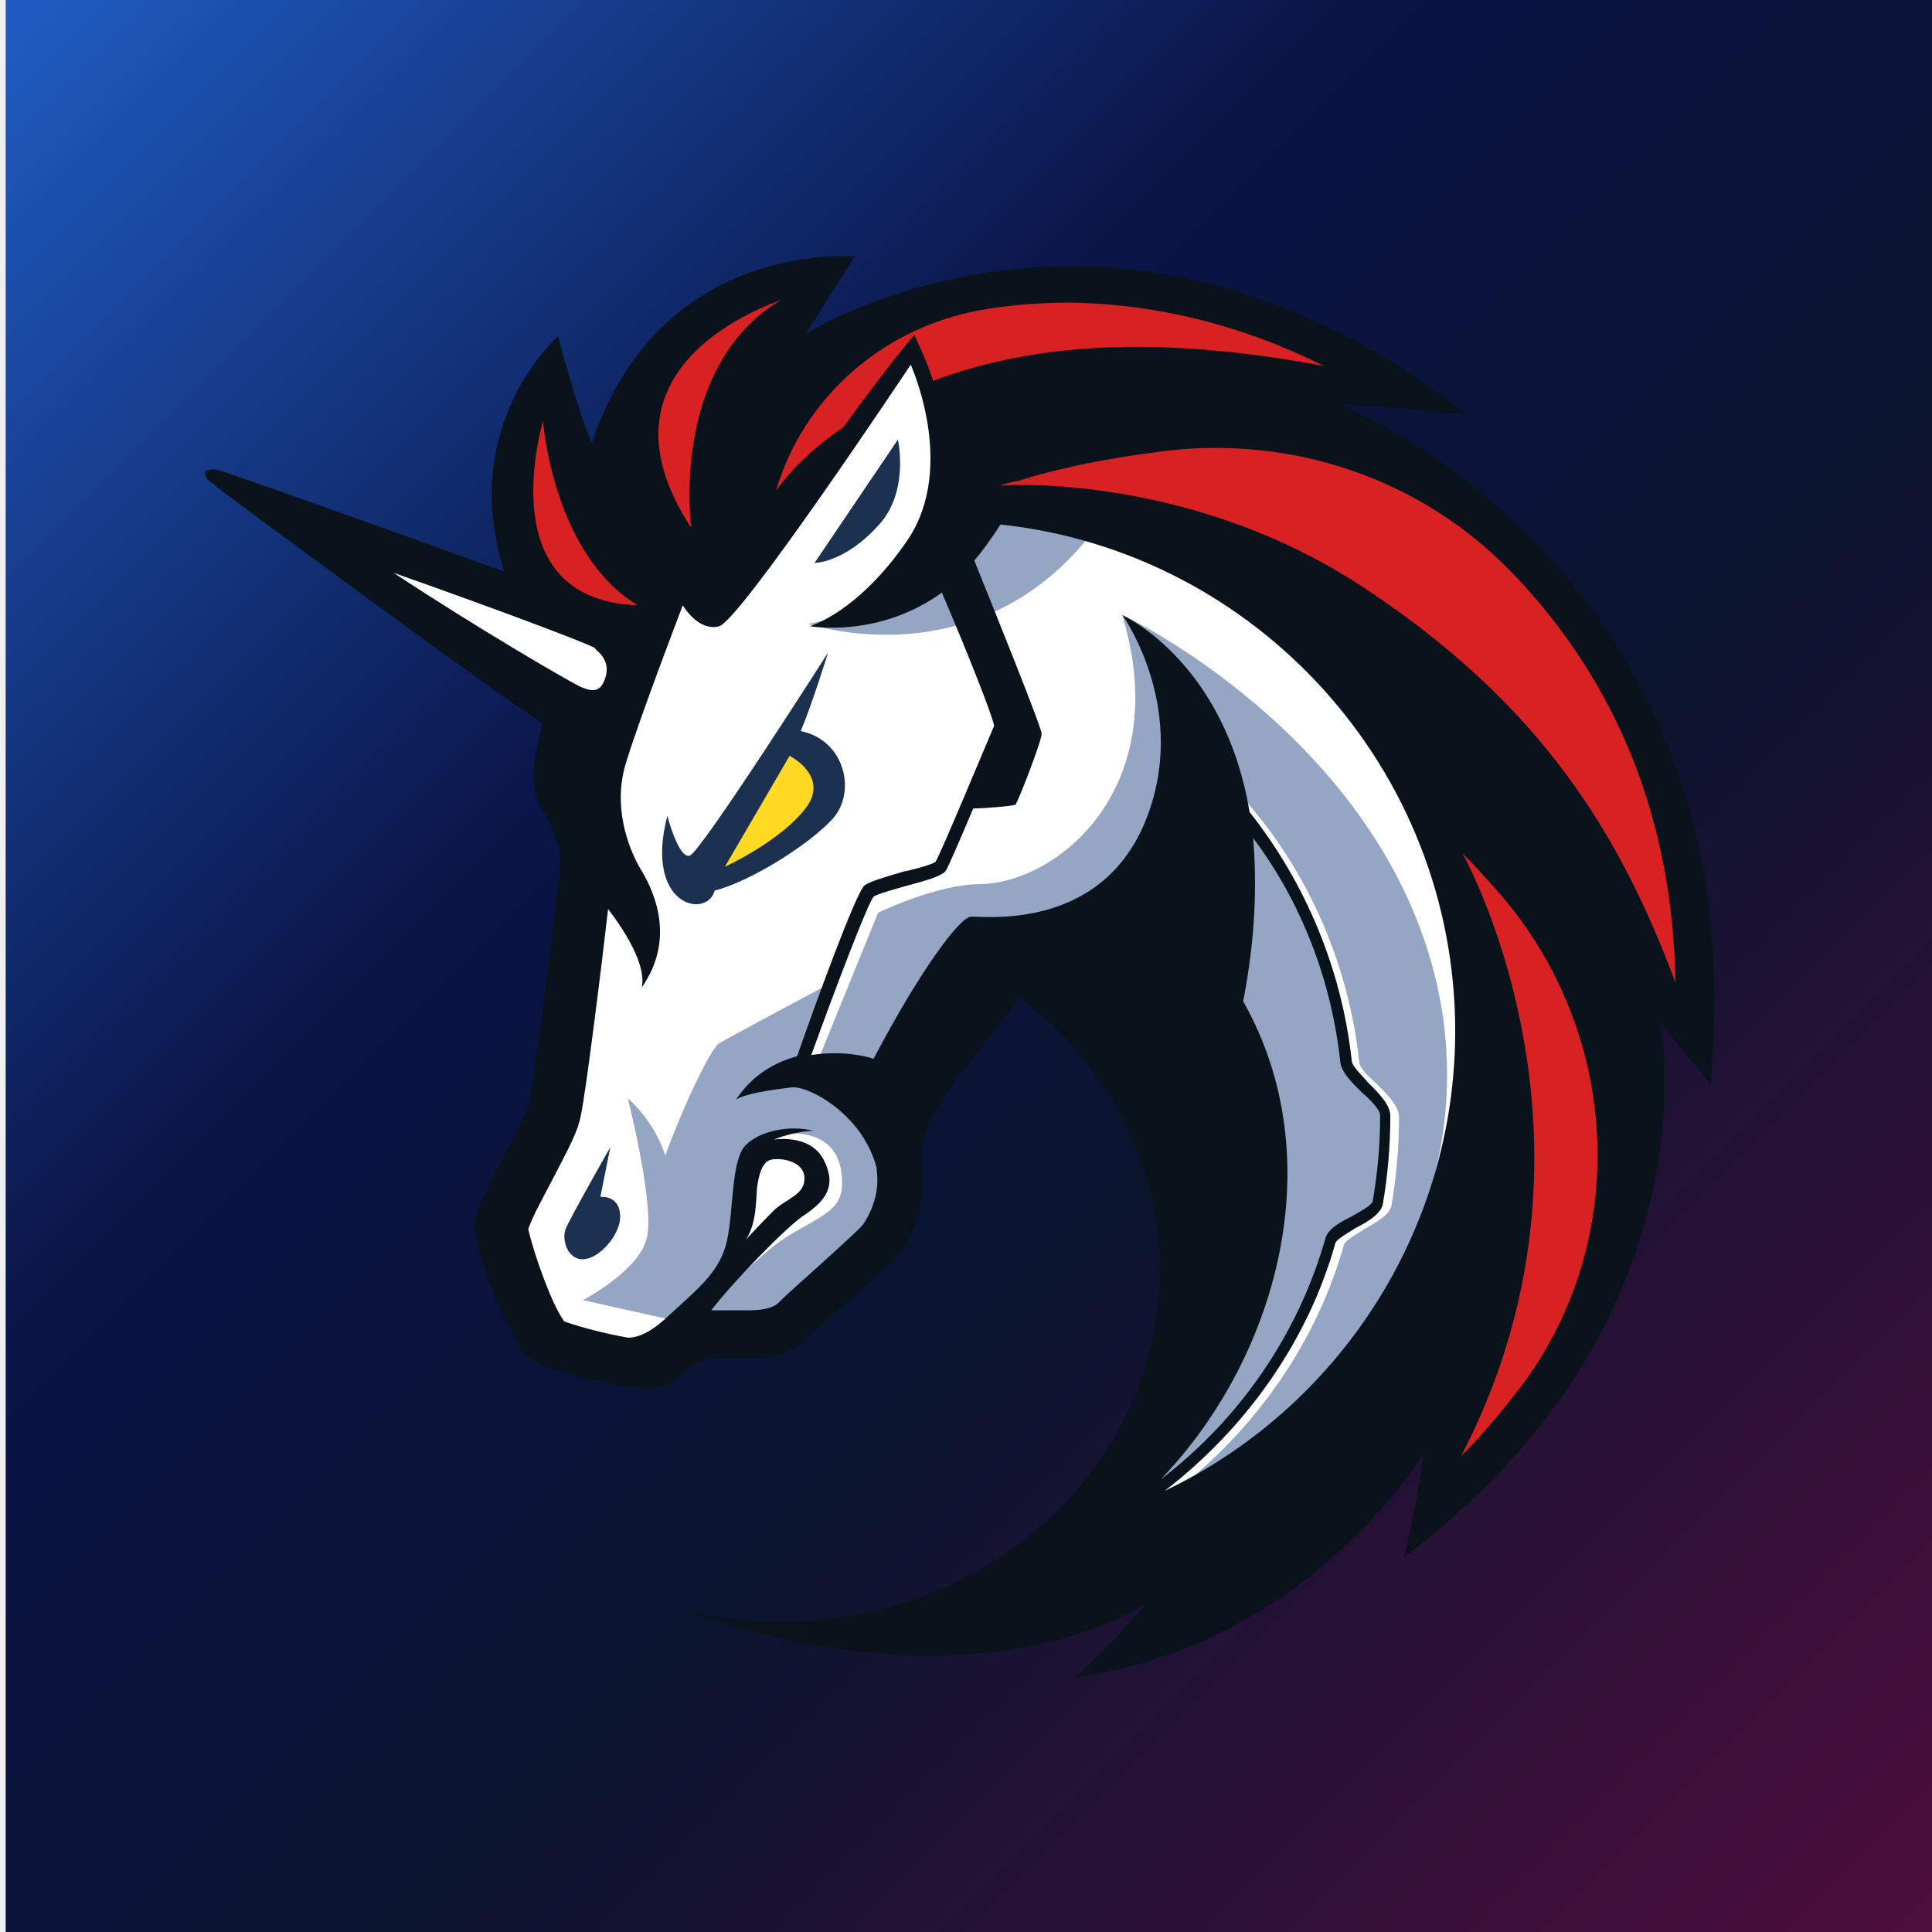
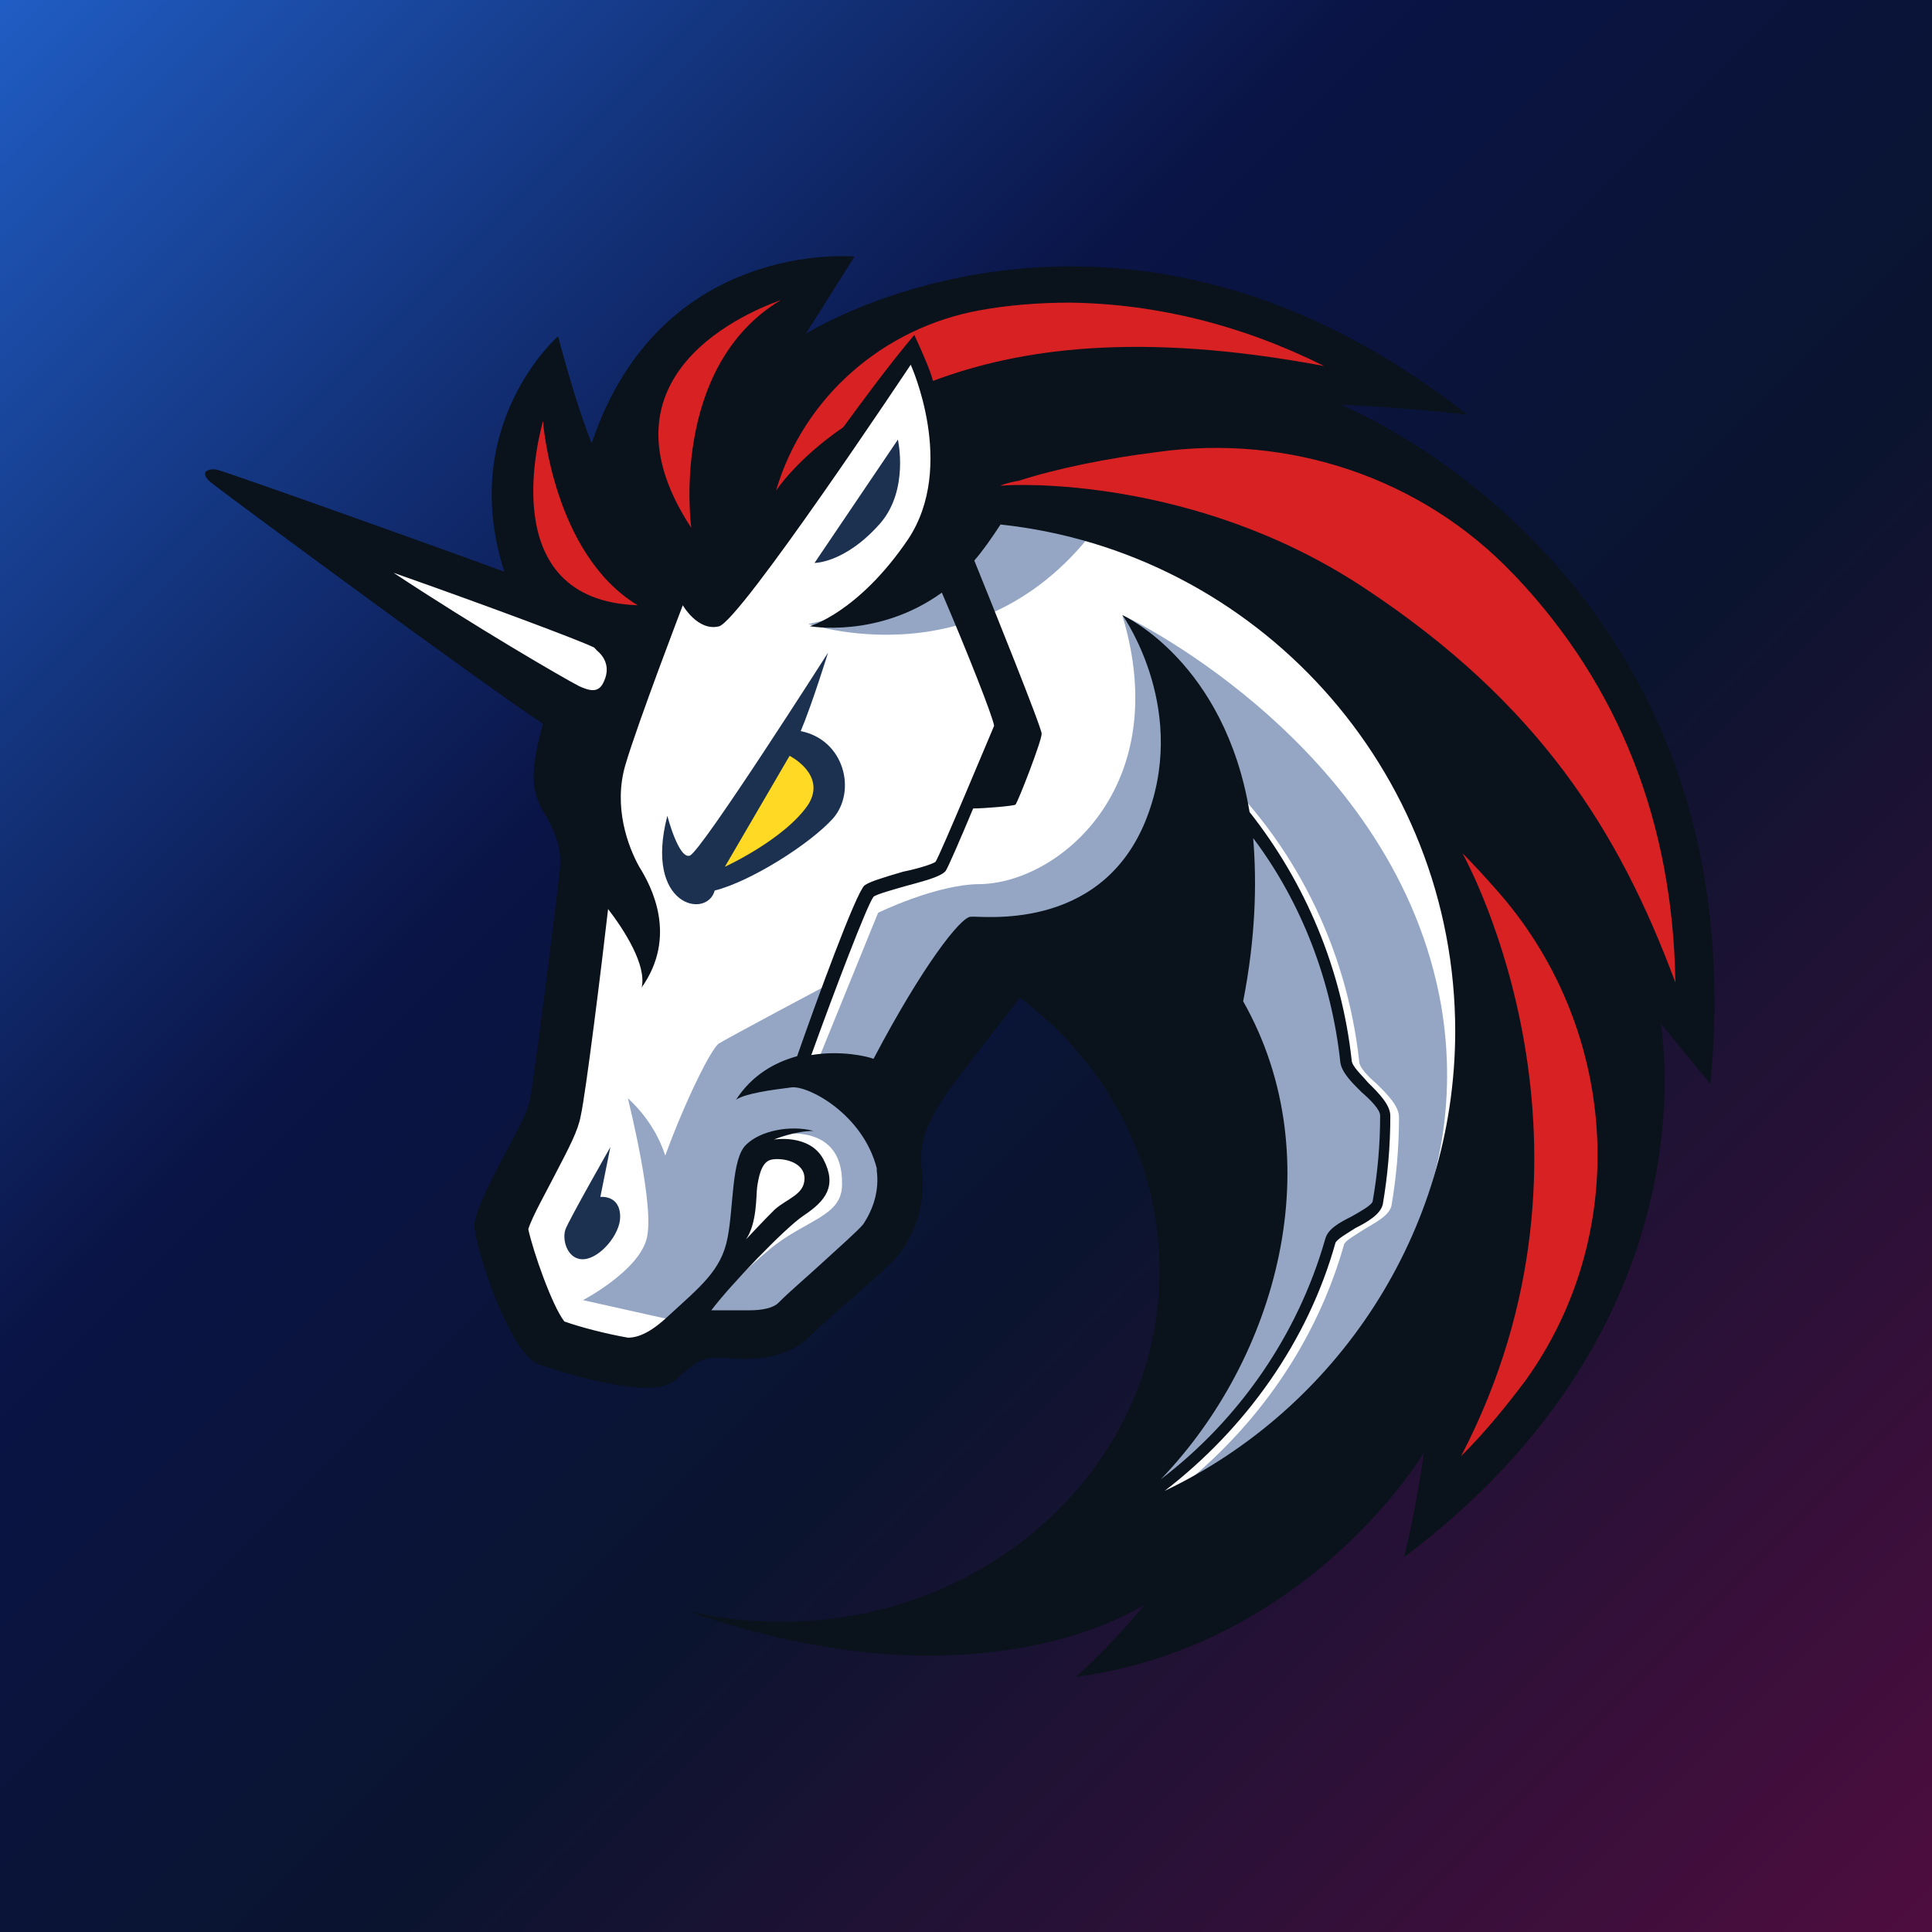
<svg xmlns="http://www.w3.org/2000/svg" version="1.1" id="Layer_1" x="0px" y="0px" viewBox="0 0 1024 1024" style="enable-background:new 0 0 1024 1024;" xml:space="preserve">
  <style type="text/css">
	.st0{fill:url(#SVGID_1_);}
	.st1{fill:#FFFFFF;}
	.st2{fill:#94A6C3;}
	.st3{fill:#1B314F;}
	.st4{fill:#0A121B;}
	.st5{fill:#FFD923;}
	.st6{fill:#D82122;}
</style>
-   <linearGradient id="SVGID_1_" gradientUnits="userSpaceOnUse" x1="3" y1="3.448076e-08" x2="1027" y2="1024">
+   <linearGradient id="SVGID_1_" gradientUnits="userSpaceOnUse" x1="3.447894e-08" y1="3.447894e-08" x2="1024" y2="1024">
    <stop offset="0" style="stop-color:#205DC4" />
    <stop offset="0.351" style="stop-color:#0A1446" />
    <stop offset="0.597" style="stop-color:#0A142F" />
    <stop offset="1" style="stop-color:#4E0D3F" />
  </linearGradient>
-   <rect x="3" class="st0" width="1024" height="1024" />
+   <rect x="0" class="st0" width="1024" height="1024" />
  <g>
    <path class="st1" d="M299,550.6l21.1-159.1L136.6,264l167.7,56.8l39.6-60.7l144.6-89.8l318.9,175.6l16.5,268.1L682,811.4   l-112.2,17.2l58.1-106.3V619.9L585.6,540l-42.9-28.4l-66,68v72l-51.5,48.2l-65.4,7.9l-29.1,16.5L283.2,709l-19.8-71.3l35.7-50.2   V550.6z" />
    <path class="st2" d="M592.2,262.7c-35-7.3-73.3-5.3-73.3-5.3s-12.5,58.1-90.5,73.3C429.1,330.7,531.4,365.7,592.2,262.7z" />
    <path class="st2" d="M623.9,789.6c42.3-33,74-78.6,88.5-130.1c0.7-2,6.6-5.3,10.6-7.9c6.6-4,13.2-7.3,14.5-12.5   c2.6-15.2,4-31,4-46.9c0-5.9-5.9-11.9-11.9-17.8c-4.6-4-9.2-8.6-9.2-11.9c-6.6-60.1-34.3-116.2-78.6-157.1l-4.6,4.6   c42.9,40.3,70.6,95.1,76.6,153.2c0.7,5.3,5.9,10.6,11.2,15.8c4.6,4,9.9,9.9,9.9,12.5c0,15.2-1.3,30.4-4,45.6   c-0.7,2.6-6.6,5.3-11.2,7.9c-6.6,3.3-12.5,6.6-13.9,11.9c-15.8,56.1-52.2,105-100.4,136.7C614,775,641,715,655.6,684.6l-2.6-97.7   l-83.9-81.2l-47.5,6.6l-52.2,84.5c0,0,24.4,31-9.9,67.3c-33.7,35.7-60.1,43.6-60.1,43.6l-24.4-13.2c7.3-9.2,21.8-23.1,33-32.4   c19.1-15.8,38.3-17.2,38.3-34.3c0.7-35.7-37.6-25.8-37.6-25.8l-13.9,13.2l-5.9,48.9l-29.1,36.3l-3.3-0.7l-47.5-10.6   c0,0,29.1-15.2,33.7-32.4c4.6-16.5-9.2-71.3-9.9-74.6c0.7,0.7,13.9,11.9,19.8,30.4c10.6-29.1,24.4-56.8,28.4-59.4   c4-2.6,57.4-31,57.4-31L420.5,569l13.2-7.3l31.7-77.9c0,0,31-15.2,54.1-15.2c41.6-0.7,103-51.5,75.3-142.6   c7.9,3.3,145.3,72,169,206.7C781.7,636.4,722.9,733.5,623.9,789.6z" />
    <path class="st3" d="M466.7,277.2c15.2-17.8,9.2-44.2,9.2-44.2l-44.2,65.4C431.1,298.3,447.6,299,466.7,277.2z" />
    <path class="st3" d="M318.2,634.4l5.3-26.4c0,0-21.8,38.3-23.8,43.6c-2,5.9,1.3,16.5,9.9,15.8c8.6-0.7,19.1-13.2,19.1-22.4   C328.7,633.1,318.2,634.4,318.2,634.4z" />
    <path class="st4" d="M710.4,214.5c0,0,33,1.3,67.3,5.3c-77.3-60.7-150.5-78.6-210-78.6c-81.9,0-137.3,33.7-140.6,35.7l25.8-40.9   c0,0-103-9.9-139.3,99c-9.2-23.1-17.8-56.8-17.8-56.8S242.2,225,267.3,303c-61.4-22.4-149.2-53.5-152.5-54.1   c-4.6-0.7-5.9,1.3-5.9,1.3s-1.3,2,2.6,5.3c7.3,5.9,145.9,108.3,176.3,128.1c-6.6,23.8-6.6,35,0,46.2c9.2,15.2,9.9,23.1,8.6,34.3   c-1.3,11.2-13.2,108.3-15.8,120.2c-2.6,11.9-30.4,54.1-29.1,66.7c1.3,12.5,18.5,66,33.7,72c11.2,4,39,12.5,57.4,12.5   c6.6,0,12.5-1.3,15.2-4c11.2-9.9,14.5-11.9,22.4-11.9c0.7,0,1.3,0,2,0c3.3,0,7.3,0.7,11.9,0.7c10.6,0,24.4-2,34.3-11.2   c14.5-14.5,39.6-34.3,47.5-43.6c9.9-12.5,15.2-29.7,12.5-46.9c-2-15.8,6.6-29.7,16.5-43.6c12.5-16.5,35.7-46.2,35.7-46.2   c45.6,34.3,74,86.5,74,144.6c0,103-89.8,186.2-200.7,186.2c-17.2,0-33.7-2-50.2-5.9c50.8,17.8,93.8,23.8,128.8,23.8   c74.6,0,114.2-27.1,114.2-27.1s-13.9,17.8-36.3,38.3c0.7,0,0.7,0,0.7,0c123.5-17.2,183.6-118.8,183.6-118.8s-4.6,33-10.6,55.5   c164.4-123.5,136.7-278,136-283.3c1.3,2,17.8,21.8,26.4,32.4C932.9,302.3,710.4,214.5,710.4,214.5z M457.5,648.9   c-2.6,3.3-13.9,13.2-21.8,20.5c-7.9,7.3-16.5,14.5-23.1,21.1c-2.6,2.6-7.9,4-15.8,4c-2.6,0-5.3,0-7.3,0c-1.3,0-2.6,0-4,0   c-1.3,0-2,0-2.6,0c-2,0-4,0-5.9,0c9.9-13.2,39-43.6,48.9-50.2c11.9-7.9,17.8-15.8,10.6-29.7c-7.3-13.9-26.4-10.6-26.4-10.6   s11.2-4.6,21.1-4.6c-12.5-3.3-28.4,0-35.7,7.3c-7.9,7.3-6.6,33-9.9,49.5c-3.3,17.2-14.5,25.8-31.7,41.6   c-9.2,8.6-15.8,11.2-21.1,11.2c-11.2-2-24.4-5.3-33.7-8.6c-6.6-8.6-16.5-37-19.1-48.9c2-6.6,9.9-20.5,13.9-28.4   c7.9-15.2,12.5-23.8,13.9-31.7c2.6-11.2,11.2-80.6,14.5-109.6c8.6,11.2,20.5,29.7,17.8,41.6c19.1-27.1,5.3-53.5-1.3-64   c-5.9-10.6-13.9-31.7-7.3-54.1c6.6-22.4,30.4-84.5,30.4-84.5s7.9,13.9,19.1,11.2c11.2-2.6,101.7-138.7,101.7-138.7   s24.4,53.5-1.3,92.4c-26.4,39-52.2,46.2-52.2,46.2s36.3,6.6,70-17.8c13.9,32.4,27.1,66,27.7,70.6c-2,4.6-28.4,68-31,72   c-1.3,1.3-10.6,4-17.2,5.3c-11.2,3.3-17.8,5.3-20.5,7.3c-4.6,4-25.8,62.1-35.7,90.5c-11.9,3.3-23.8,9.9-32.4,23.1   c4.6-3.3,19.1-5.3,29.7-6.6c9.2-0.7,37.6,14.5,44.9,42.9c0,0.7,0,0.7,0,1.3C466.1,631.1,462.8,641,457.5,648.9z M395.4,656.9   c5.9-8.6,5.3-23.1,5.9-27.7c0.7-4.6,2-13.2,7.3-14.5c5.3-1.3,17.8,0.7,17.8,9.9c0,8.6-9.2,10.6-15.8,16.5   C406,645.6,396.7,655.5,395.4,656.9z M658.9,530.7c6.6-33.7,7.3-62.7,5.3-86.5c25.8,34.3,41.6,75.9,46.2,118.8   c0.7,5.3,5.9,10.6,11.2,15.8c4.6,4,9.9,9.2,9.9,12.5c0,15.2-1.3,30.4-4,45.6c-0.7,2-6.6,5.3-11.2,7.9c-6.6,3.3-12.5,6.6-13.9,11.9   c-14.5,50.8-45.6,95.7-87.2,127.4C676.7,720.2,706.4,614.6,658.9,530.7z M617.3,790.2c42.9-33,75.9-79.2,90.5-131.4   c0.7-2,6.6-5.3,10.6-7.9c6.6-3.3,13.2-7.3,14.5-12.5c2.6-15.2,4-31,4-46.9c0-5.9-5.9-11.9-11.9-17.8c-3.3-4-8.6-8.6-8.6-11.9   c-5.3-48.2-24.4-93.8-54.1-131.4c-13.2-79.2-66-103.7-67.3-104.3c1.3,2,35.7,51.5,11.9,109.6c-24.4,58.8-87.2,49.5-92.4,50.2   c-5.3,0-25.8,26.4-51.5,75.3c-3.3-1.3-17.2-4.6-33-2c11.9-33,29.7-79.9,33-83.9c1.3-1.3,11.2-4,17.8-5.9   c12.5-3.3,18.5-5.3,20.5-7.9c1.3-2,7.9-17.2,14.5-33c5.9,0,21.1-1.3,22.4-2c1.3-1.3,13.9-33.7,13.9-37.6c0-3.3-25.8-67.3-35.7-91.8   c4.6-5.3,9.2-11.9,13.9-19.1c135.4,14.5,241,129.4,241,268.7C771.1,653.6,708.4,746.7,617.3,790.2z" />
    <path class="st3" d="M441.6,433.7c12.5-14.5,5.9-41.6-17.2-46.2c5.9-13.9,14.5-41.6,14.5-41.6s-67.3,105.6-73.3,107.6   c-5.9,2-11.9-21.1-11.9-21.1c-12.5,48.2,21.1,54.8,25.1,39.6C397.4,467.4,429.1,447.6,441.6,433.7z" />
    <path class="st5" d="M384.2,459.4l34.3-58.8c0,0,19.8,9.9,9.9,25.8C415.9,444.9,384.2,459.4,384.2,459.4z" />
    <path class="st6" d="M808.7,731.5c-9.9,13.2-21.1,27.1-34.3,40.3c85.2-163.7,4-313.6,0.7-319.6c5.9,5.9,11.9,12.5,17.2,18.5   C857.6,543.3,865.5,652.2,808.7,731.5z" />
    <path class="st6" d="M888,520.8c-29.7-79.9-72-147.9-165.1-209.3c-89.8-59.4-186.2-54.8-191.5-54.1c-0.7,0-1.3,0-1.3,0   c3.3-1.3,6.6-2,9.9-2.6c20.5-6.6,46.9-11.9,73.3-15.2c70-9.9,140.6,13.9,188.8,64.7c0.7,0.7,0.7,0.7,1.3,1.3   C858.3,363.7,886.7,436.3,888,520.8z" />
    <path class="st6" d="M701.8,194c-98.4-18.5-161.8-9.2-207.3,7.9c-1.3-5.3-5.9-15.8-9.9-24.4c-13.9,16.5-28.4,36.3-37.6,48.9   c-25.1,17.2-35.7,33.7-35.7,33.7c14.5-49.5,56.8-86.5,108.3-95.7c14.5-2.6,30.4-4,47.5-4C612.6,161,658.2,172.2,701.8,194z" />
    <path class="st6" d="M338,320.8c-77.3-2.6-51.5-92.4-50.2-97.7C287.8,223.7,293.1,293.7,338,320.8z" />
    <path class="st6" d="M413.9,159c-59.4,35.7-47.5,120.8-47.5,120.8C309.6,193.3,409.3,161,413.9,159z" />
    <path class="st1" d="M316.2,344.6c4,3.3,7.9,9.2,3.3,17.8c-2.6,4.6-6.6,4-12.5,1.3c-7.9-4-55.5-31.7-98.4-60.1   c48.9,17.2,98.4,35.7,106.3,39.6C314.9,343.2,315.5,343.9,316.2,344.6z" />
  </g>
</svg>
